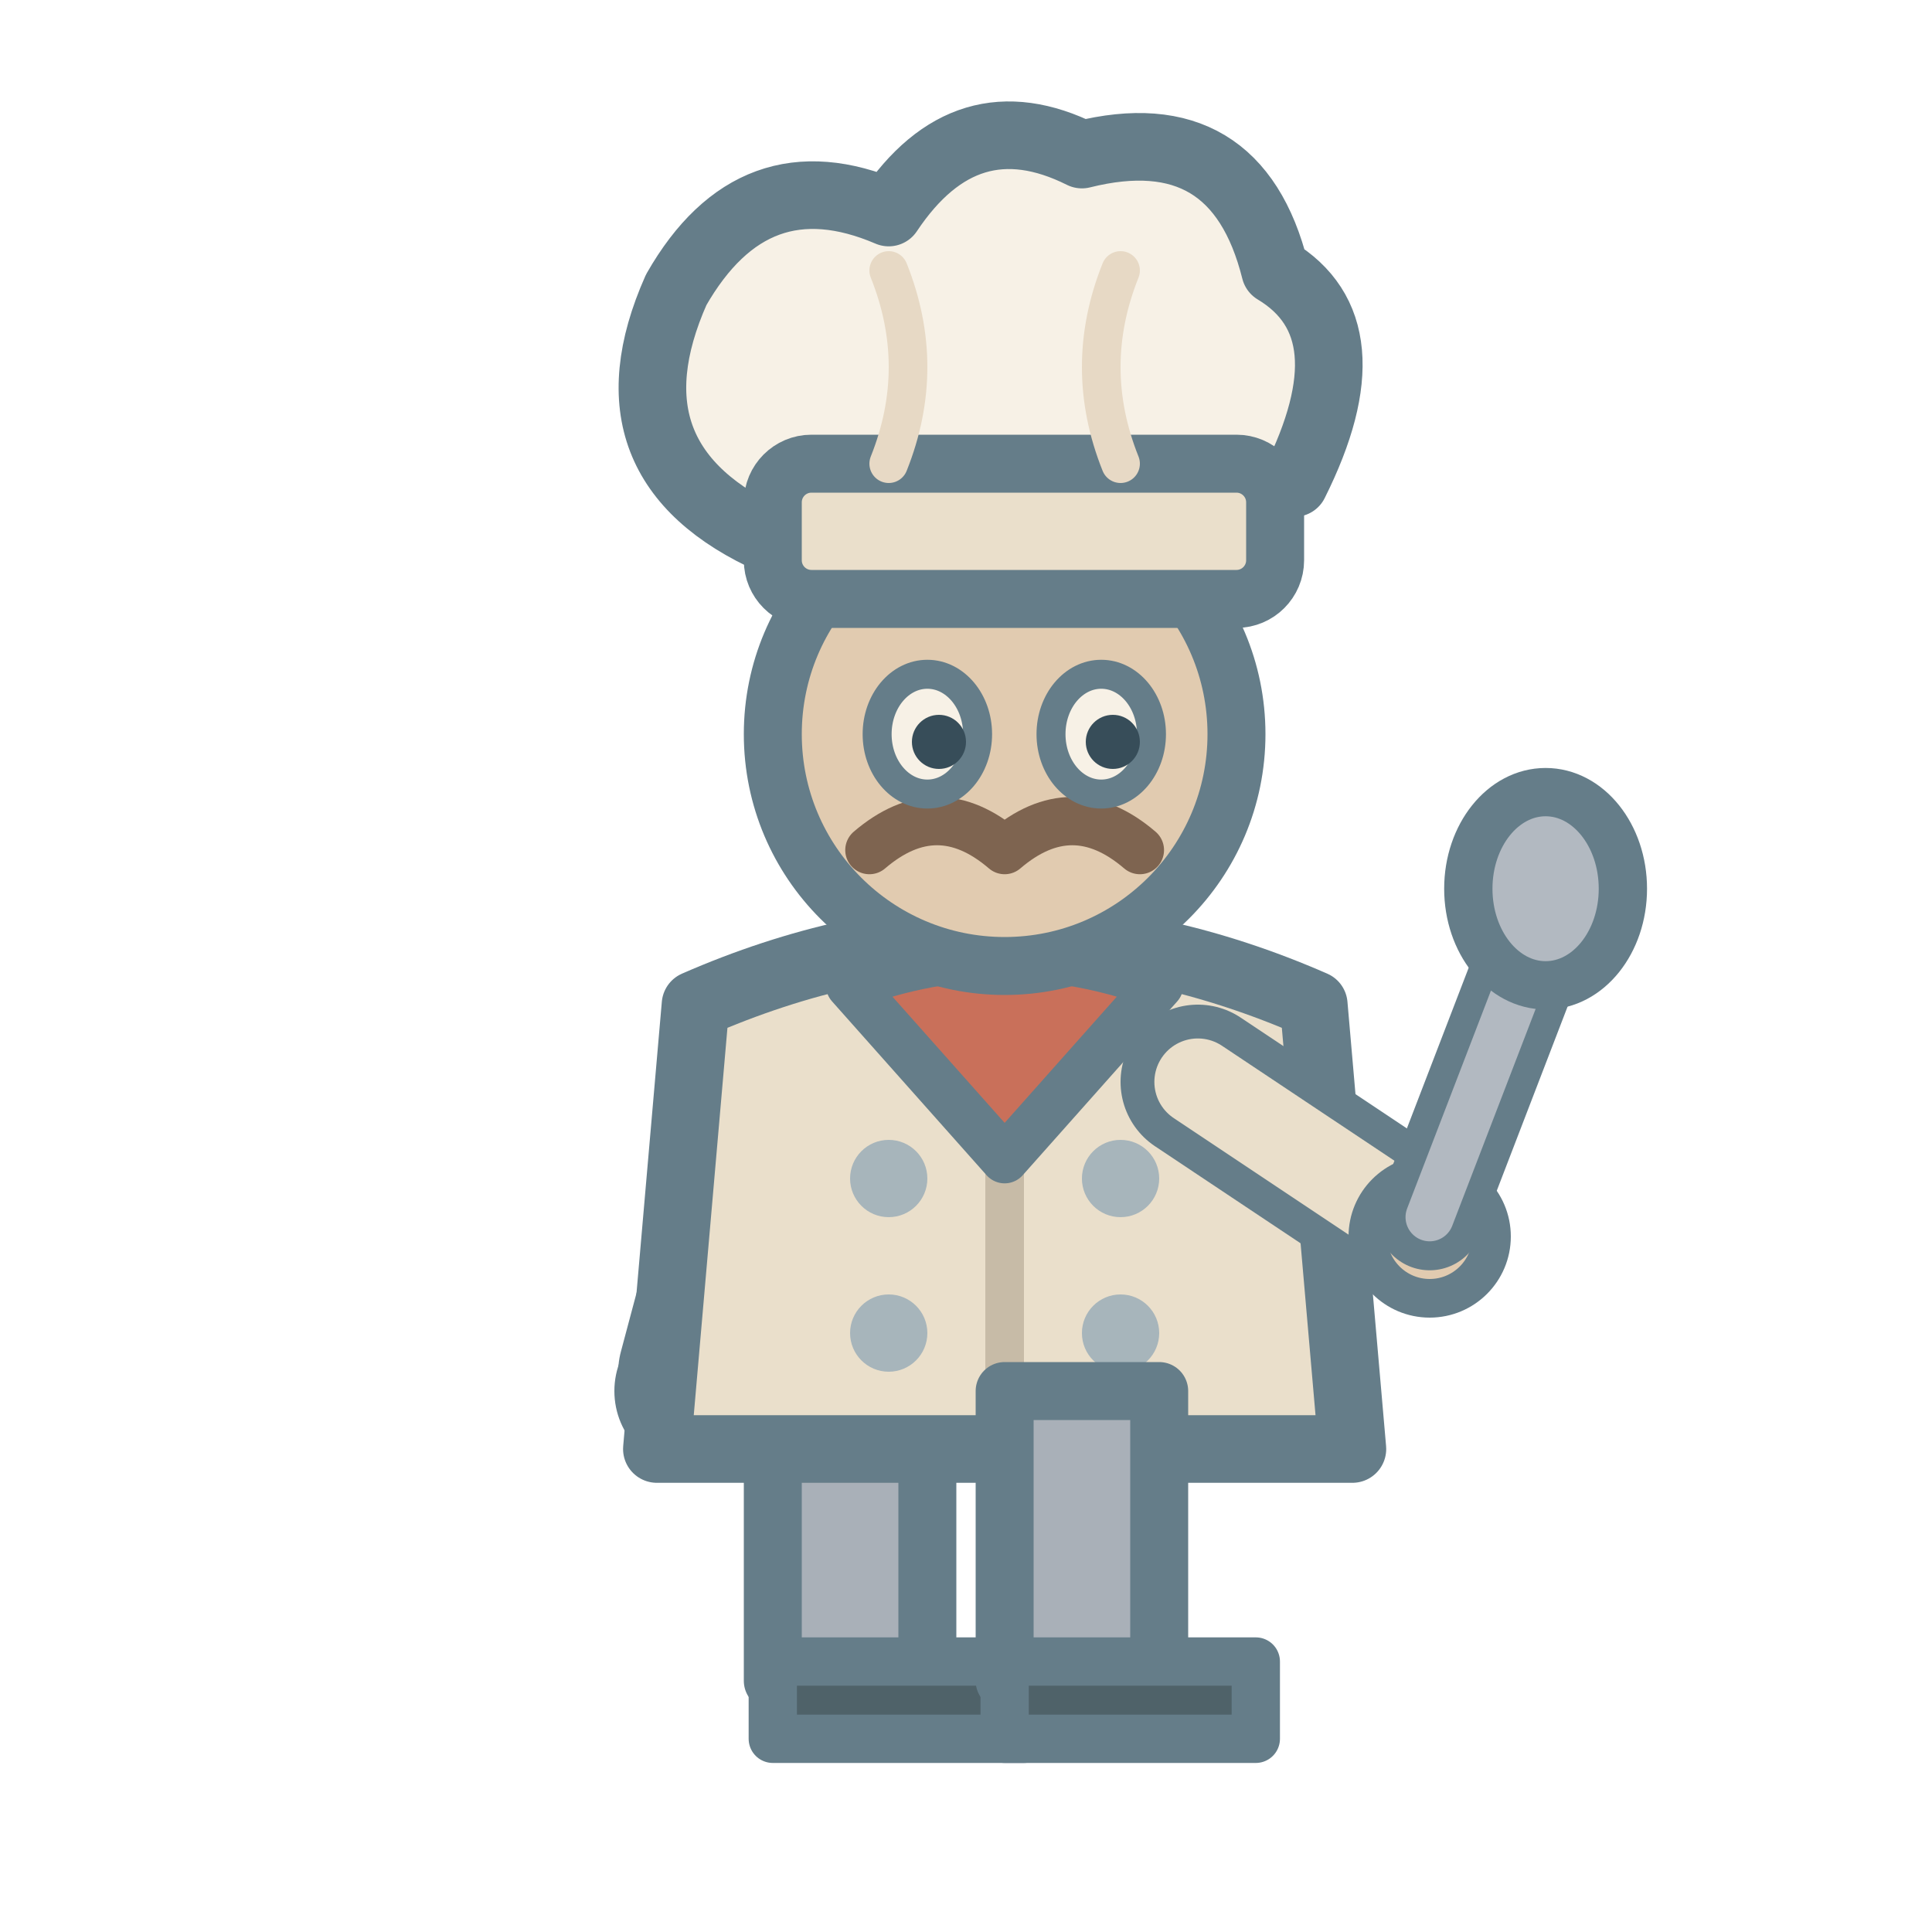
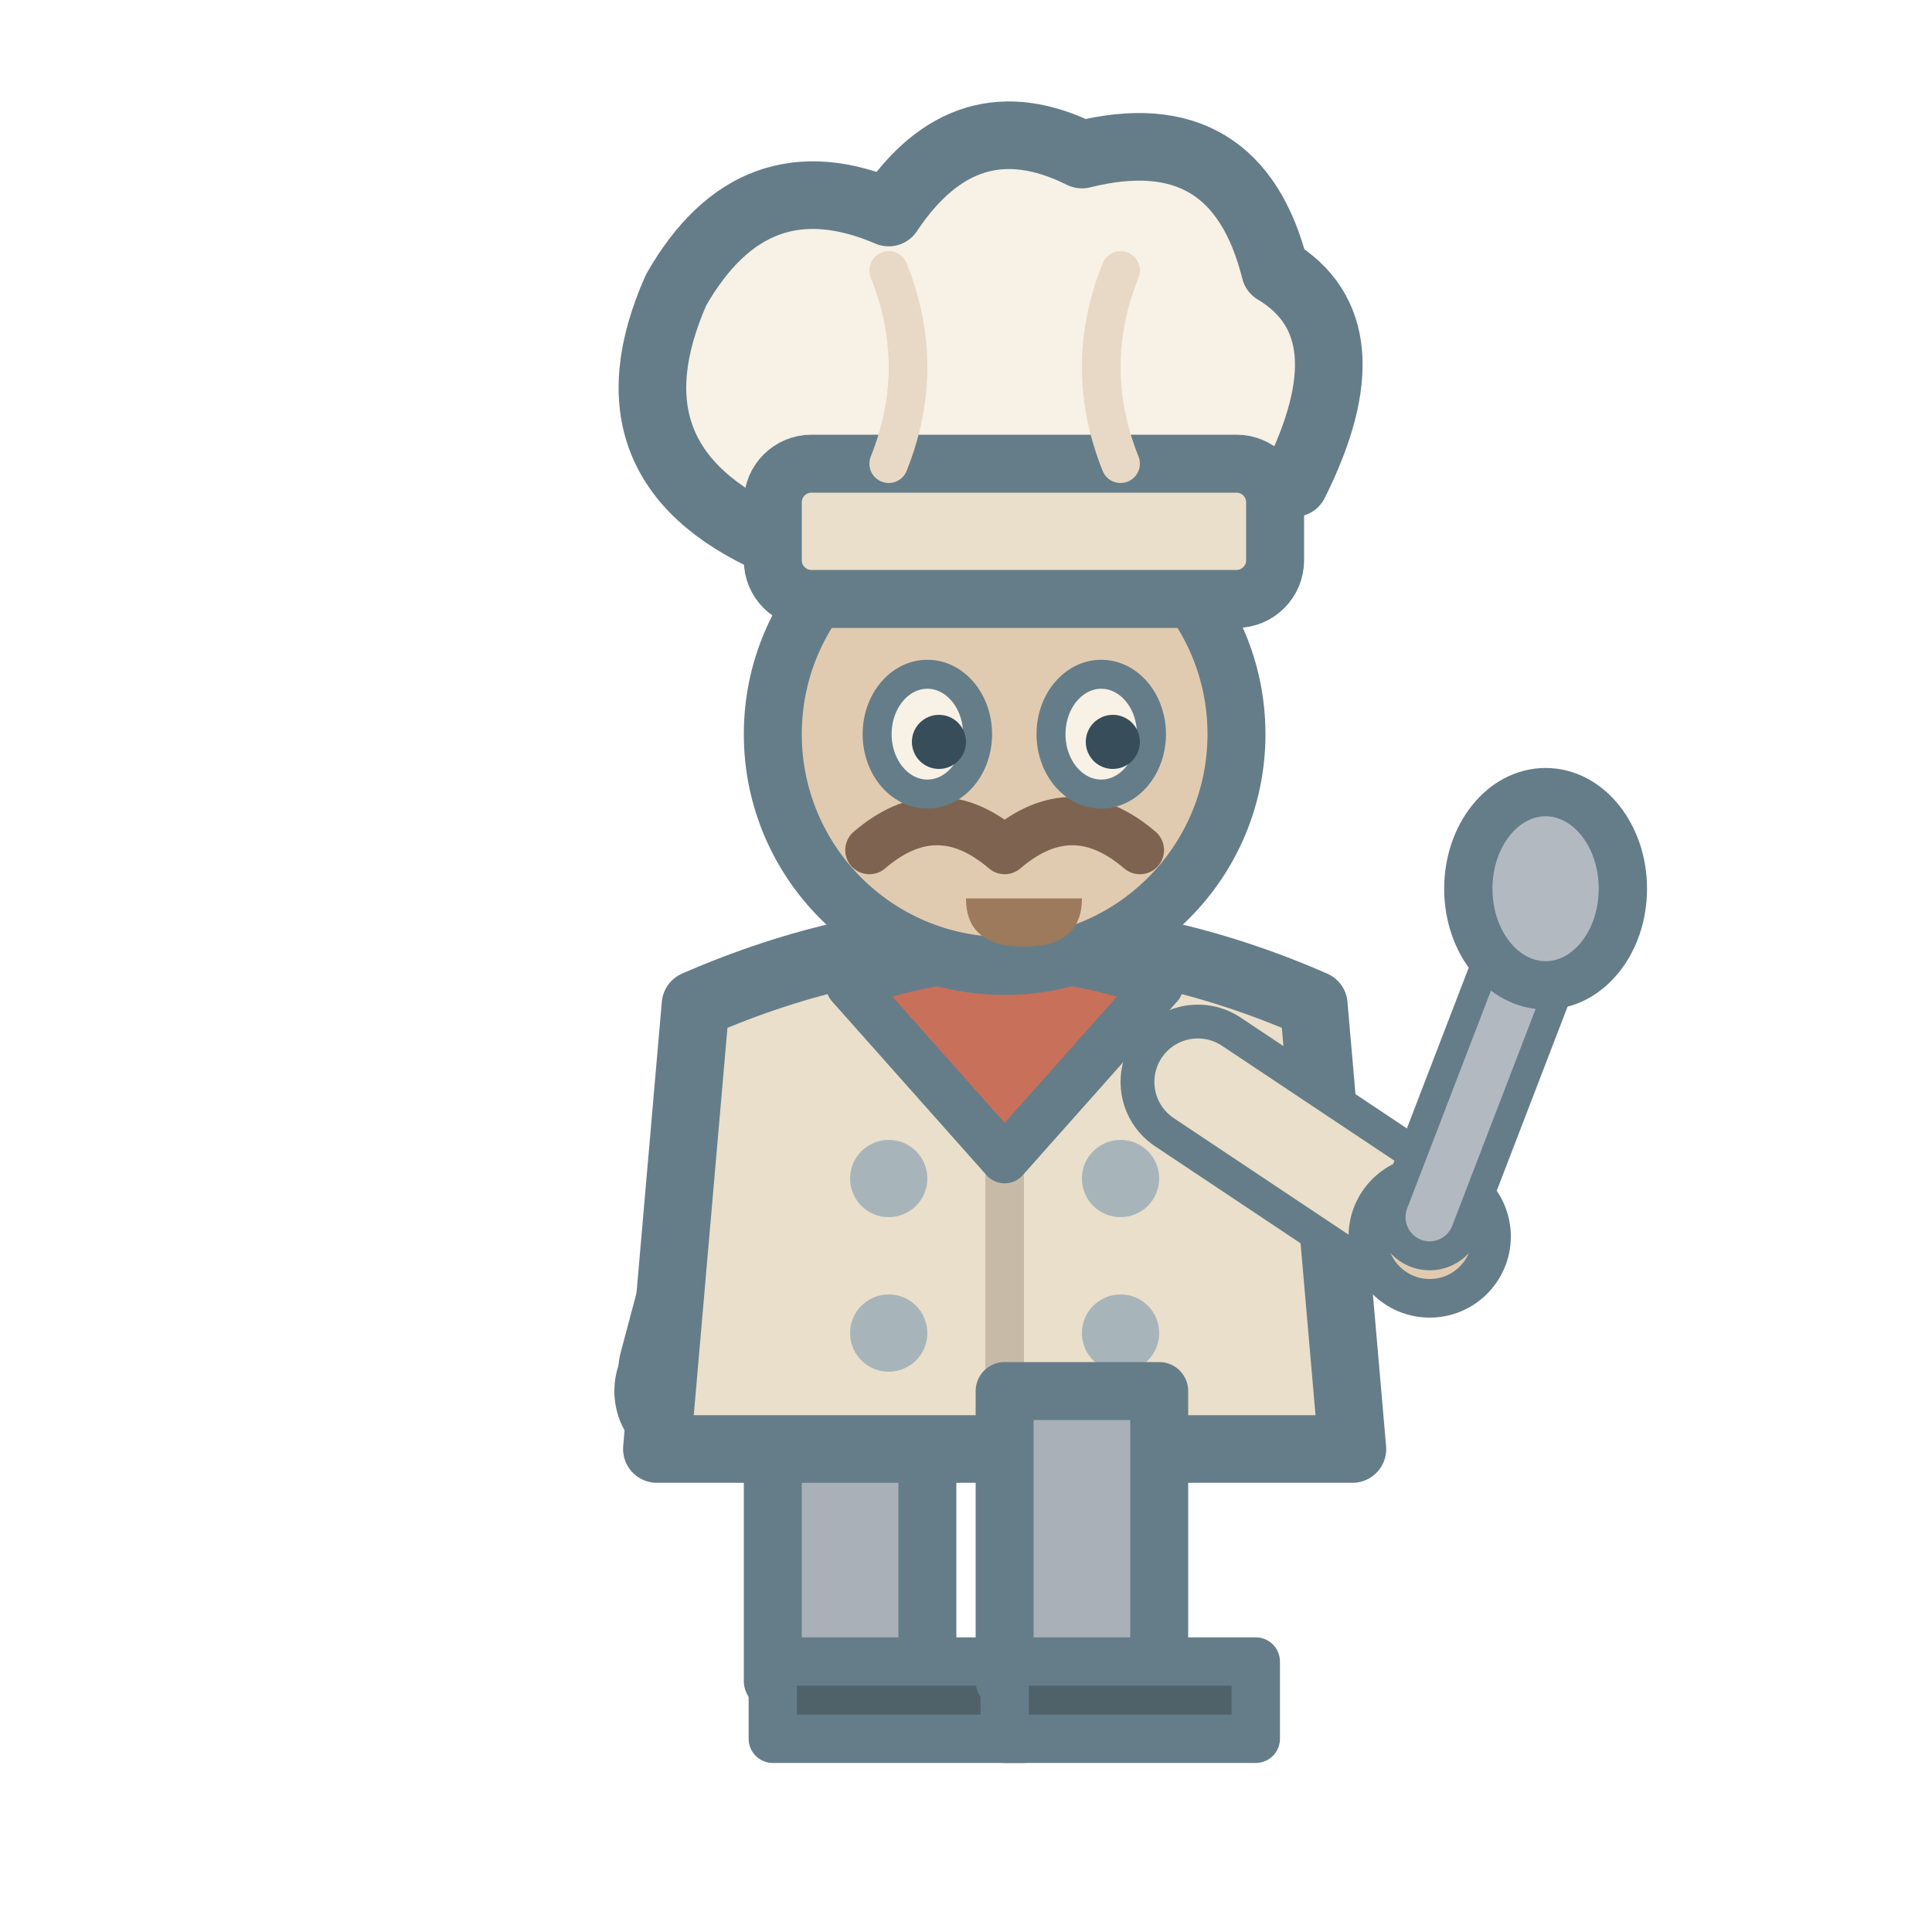
<svg xmlns="http://www.w3.org/2000/svg" viewBox="0 0 100 100">
  <g stroke-linejoin="round" stroke-linecap="round">
    <g data-part="leg-l" data-pivot="44 72">
      <path d="M40 72h8v15H40Z" fill="#A9B0B8" stroke="#657D89" stroke-width="3" />
      <path d="M40 86h13v4H40Z" fill="#4F6269" stroke="#657D89" stroke-width="2.5" />
    </g>
    <g data-part="arm-l" data-pivot="40 56">
      <path d="M40 56 36 71" stroke="#657D89" stroke-width="8" fill="none" />
      <path d="M40 56 36 71" stroke="#EADFCB" stroke-width="4.5" fill="none" />
      <circle cx="36" cy="72" r="3.2" fill="#E1CBB0" stroke="#657D89" stroke-width="2" />
    </g>
    <g data-part="body" data-pivot="50 74">
      <path d="M36 52Q52 45 68 52L70 75H34Z" fill="#EADFCB" stroke="#657D89" stroke-width="3.5" />
      <path d="M52 55V75" stroke="#C7BBA7" stroke-width="2" fill="none" />
      <circle cx="46" cy="61" r="2" fill="#A7B5BB" />
      <circle cx="46" cy="69" r="2" fill="#A7B5BB" />
      <circle cx="58" cy="61" r="2" fill="#A7B5BB" />
      <circle cx="58" cy="69" r="2" fill="#A7B5BB" />
      <path d="M44 51 52 60 60 51Q52 48 44 51Z" fill="#C9705A" stroke="#657D89" stroke-width="2.5" />
    </g>
    <g data-part="head" data-pivot="52 50">
      <circle cx="52" cy="38" r="12" fill="#E1CBB0" stroke="#657D89" stroke-width="3" />
      <path d="M45 44q3.5-3 7 0q3.5-3 7 0" fill="none" stroke="#7E6450" stroke-width="2.5" />
      <path d="M40 28Q31 24 35 15Q39 8 46 11Q50 5 56 8Q64 6 66 14Q71 17 67 25Z" fill="#F7F1E6" stroke="#657D89" stroke-width="3.5" />
      <rect x="40" y="24" width="26" height="7" rx="2" fill="#EADFCB" stroke="#657D89" stroke-width="3" />
      <path d="M46 14q2 5 0 10M58 14q-2 5 0 10" fill="none" stroke="#E7D9C5" stroke-width="2" />
    </g>
    <g data-part="eye-l" data-pivot="48 38">
      <ellipse cx="48" cy="38" rx="2.6" ry="3.1" fill="#F7F1E6" stroke="#657D89" stroke-width="1.5" />
      <circle cx="48.6" cy="38.4" r="1.4" fill="#374D59" />
    </g>
    <g data-part="eye-r" data-pivot="57 38">
      <ellipse cx="57" cy="38" rx="2.6" ry="3.1" fill="#F7F1E6" stroke="#657D89" stroke-width="1.5" />
      <circle cx="57.6" cy="38.4" r="1.4" fill="#374D59" />
    </g>
+     <g data-part="mouth" data-pivot="53 46.5">
+       <path d="M50 46.5h6q0 2.5-3 2.5t-3-2.5z" fill="#9C7A5B" />
+     </g>
    <g data-part="leg-r" data-pivot="56 72">
      <path d="M52 72h8v15H52Z" fill="#A9B0B8" stroke="#657D89" stroke-width="3" />
      <path d="M52 86h13v4H52Z" fill="#4F6269" stroke="#657D89" stroke-width="2.5" />
    </g>
    <g data-part="arm-r" data-pivot="62 56">
      <path d="M62 56 74 64" stroke="#657D89" stroke-width="8" fill="none" />
      <path d="M62 56 74 64" stroke="#EADFCB" stroke-width="4.5" fill="none" />
      <circle cx="74" cy="64" r="3.2" fill="#E1CBB0" stroke="#657D89" stroke-width="2" />
      <path d="M74 63 79 50" stroke="#657D89" stroke-width="5.5" fill="none" />
      <path d="M74 63 79 50" stroke="#B2B9C1" stroke-width="2.5" fill="none" />
      <ellipse cx="80" cy="46" rx="4" ry="5" fill="#B2B9C1" stroke="#657D89" stroke-width="2.5" />
    </g>
  </g>
</svg>
